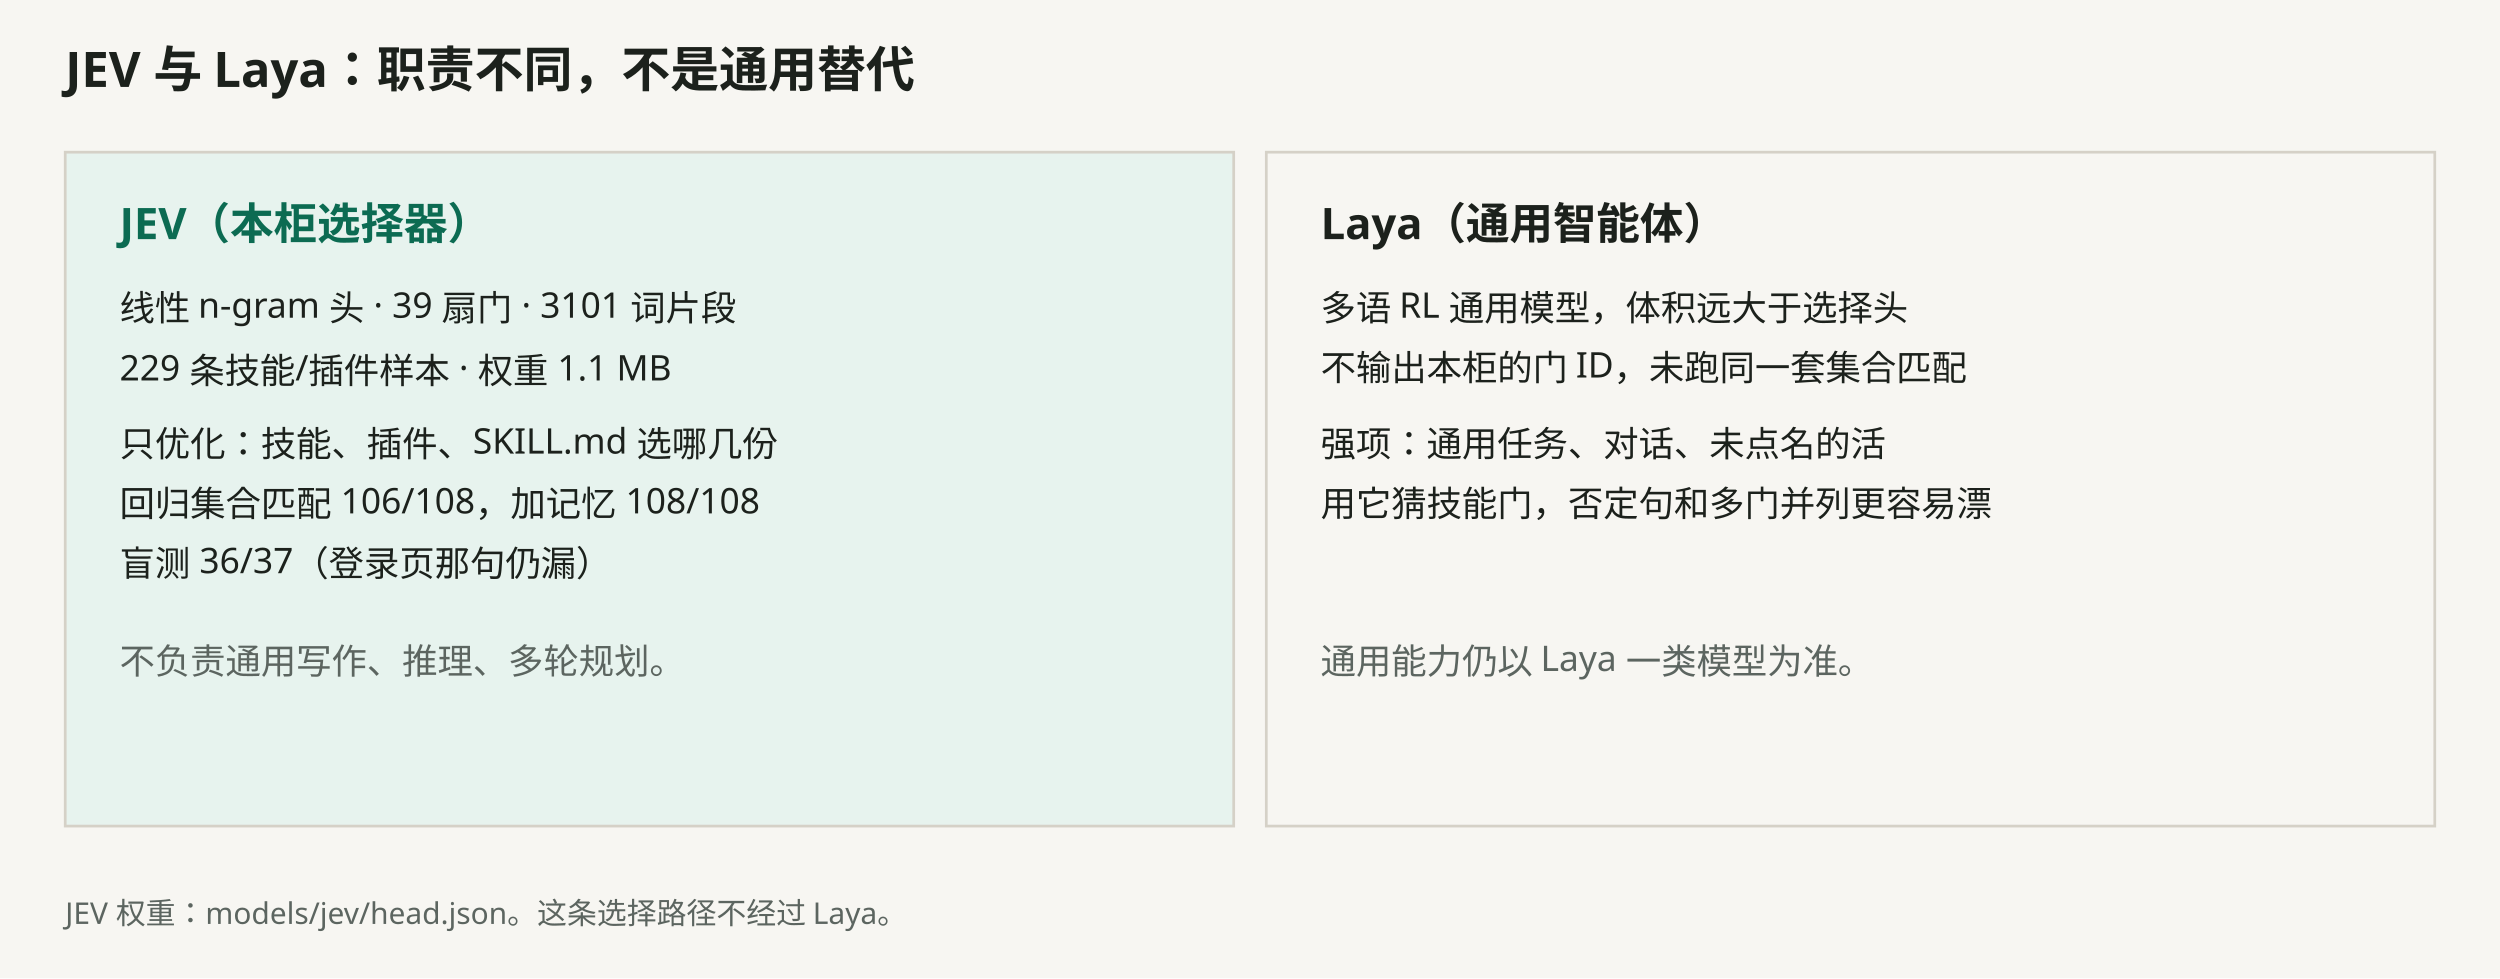
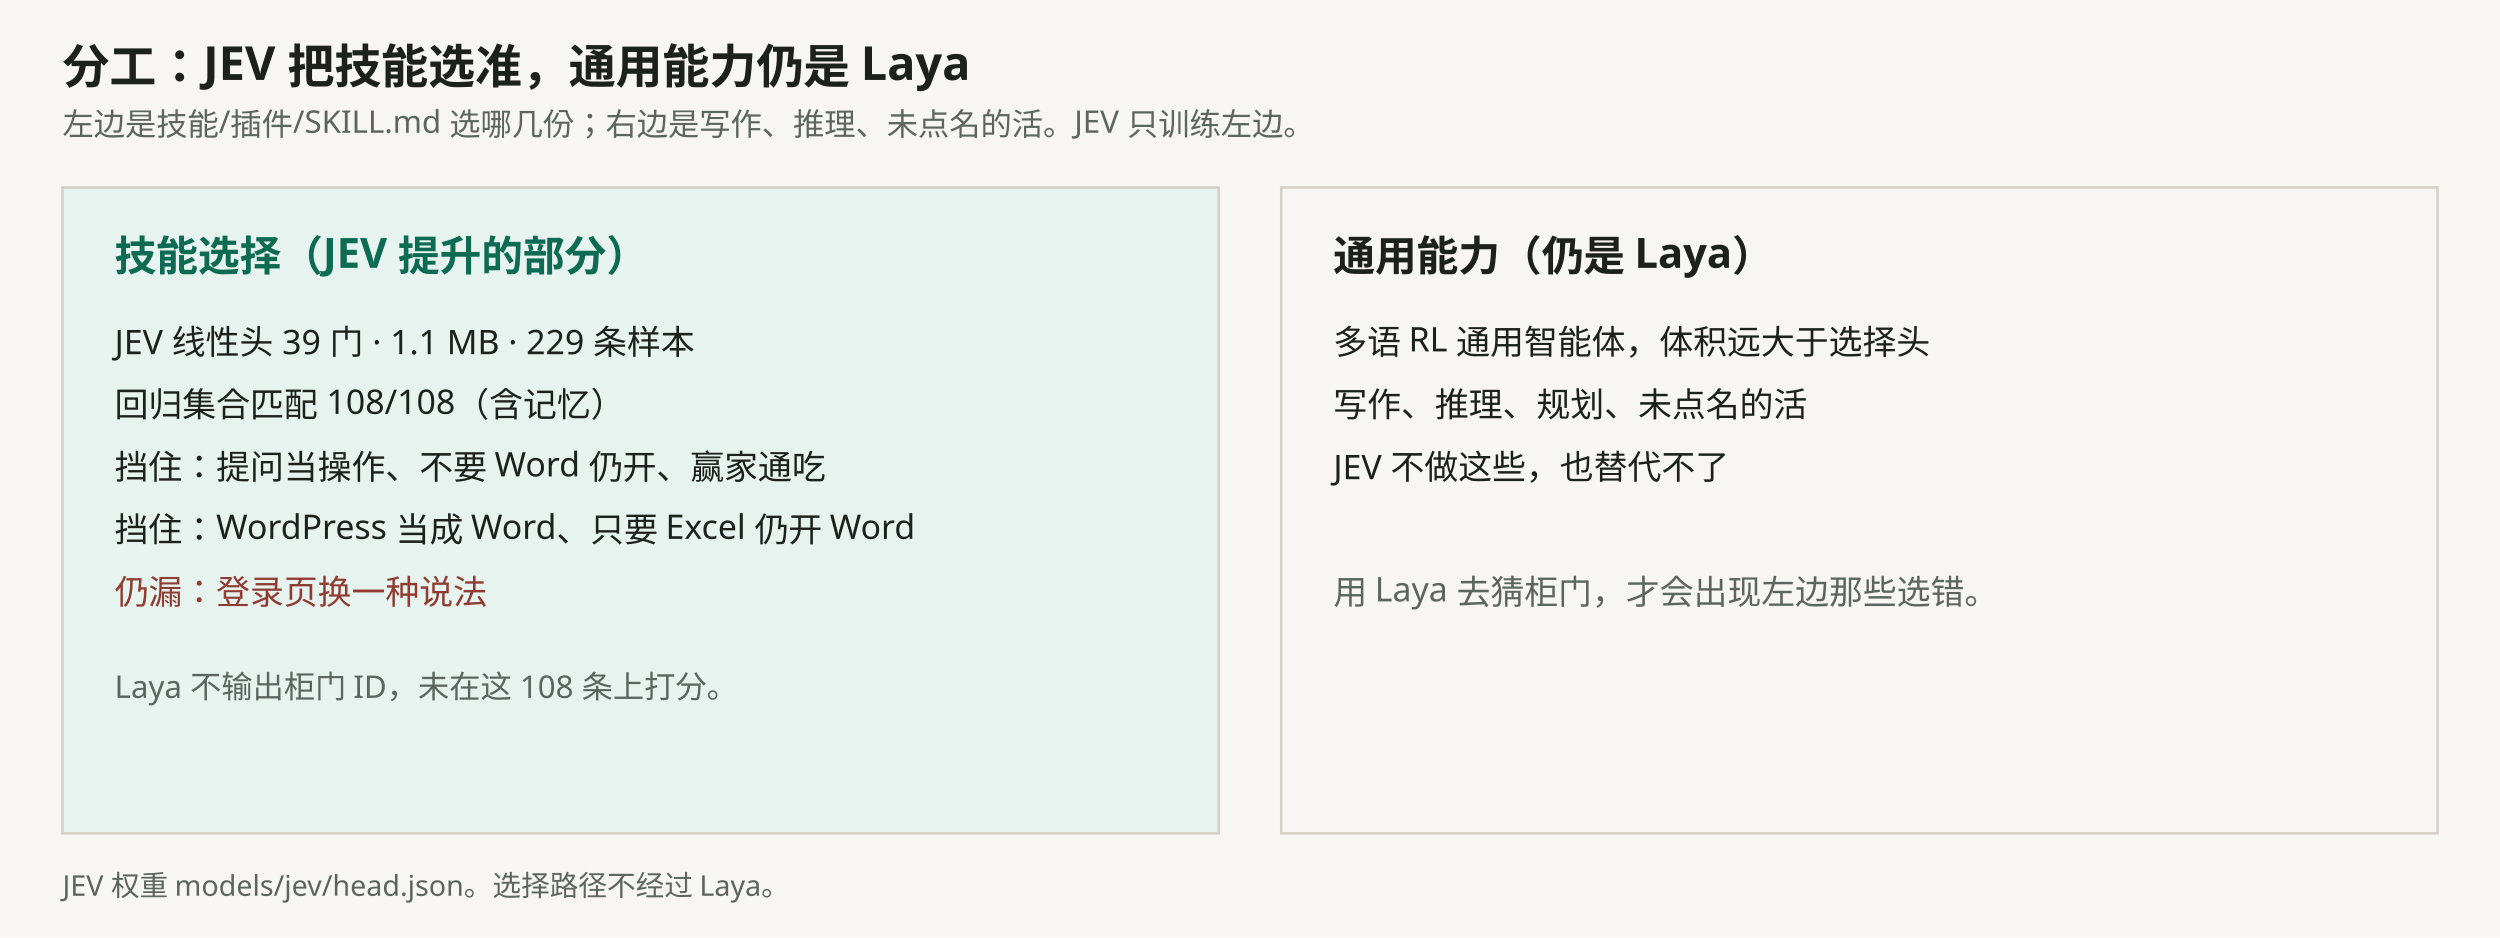
- <svg xmlns="http://www.w3.org/2000/svg" width="920" height="360" viewBox="0 0 920 360">
-   <rect width="920" height="360" fill="#f7f6f2" />
-   <text x="24" y="32" font-family="Noto Sans SC, Segoe UI, sans-serif" font-size="18" font-weight="700" fill="#1c211c">JEV 与 Laya：职责不同，不是通用替代</text>
-   <rect x="24" y="56" width="430" height="248" fill="#e7f3ee" stroke="#d5d1c7" />
-   <rect x="466" y="56" width="430" height="248" fill="#f7f6f2" stroke="#d5d1c7" />
-   <text x="44" y="88" font-size="16" font-weight="700" font-family="Noto Sans SC, Segoe UI, sans-serif" fill="#0c6b52">JEV（本柜选择器）</text>
-   <text x="44" y="118" font-size="13" font-family="Noto Sans SC, Segoe UI, sans-serif" fill="#1c211c">线性 n-gram 头 · 39 扇门 · 3101 词片段</text>
-   <text x="44" y="140" font-size="13" font-family="Noto Sans SC, Segoe UI, sans-serif" fill="#1c211c">229 条技能/插件样本 · 权重 1.1 MB</text>
-   <text x="44" y="168" font-size="13" font-family="Noto Sans SC, Segoe UI, sans-serif" fill="#1c211c">只优化：技能、插件、SKILL.md 选哪几份</text>
-   <text x="44" y="190" font-size="13" font-family="Noto Sans SC, Segoe UI, sans-serif" fill="#1c211c">回归集合匹配 106/108，加记忆 108/108</text>
-   <text x="44" y="212" font-size="13" font-family="Noto Sans SC, Segoe UI, sans-serif" fill="#1c211c">盲测 36/37（登录页那句仍漏）</text>
-   <text x="44" y="248" font-size="13" font-family="Noto Sans SC, Segoe UI, sans-serif" fill="#5c6560">不负责通用写作、推理、多轮规划。</text>
-   <text x="486" y="88" font-size="16" font-weight="700" font-family="Noto Sans SC, Segoe UI, sans-serif" fill="#1c211c">Laya（通用智能体）</text>
-   <text x="486" y="118" font-size="13" font-family="Noto Sans SC, Segoe UI, sans-serif" fill="#1c211c">多语 RL 通用模型，体积远大于选择头</text>
-   <text x="486" y="140" font-size="13" font-family="Noto Sans SC, Segoe UI, sans-serif" fill="#1c211c">不输出本柜的门 ID，未跑同一套集合匹配</text>
-   <text x="486" y="168" font-size="13" font-family="Noto Sans SC, Segoe UI, sans-serif" fill="#1c211c">强项：通用任务、对话、未点名的活</text>
-   <text x="486" y="190" font-size="13" font-family="Noto Sans SC, Segoe UI, sans-serif" fill="#1c211c">用它猜技能门，否定句和多门并列更容易漂</text>
-   <text x="486" y="248" font-size="13" font-family="Noto Sans SC, Segoe UI, sans-serif" fill="#5c6560">通用能力仍以 Laya 一类模型为准。</text>
-   <text x="24" y="340" font-size="11" font-family="Noto Sans SC, Segoe UI, sans-serif" fill="#5c6560">JEV 权重：models/jev/head.json。这条选择路径不经过 Laya。</text>
+ <svg xmlns="http://www.w3.org/2000/svg" width="960" height="360" viewBox="0 0 960 360">
+   <rect width="960" height="360" fill="#f7f6f2" />
+   <text x="24" y="32" font-family="Noto Sans SC, Segoe UI, sans-serif" font-size="18" font-weight="700" fill="#1c211c">分工：JEV 把技能选准，通用能力仍是 Laya</text>
+   <text x="24" y="52" font-family="Noto Sans SC, Segoe UI, sans-serif" font-size="12" fill="#5c6560">左边是技能/插件/SKILL.md 选哪几份；右边是写作、推理、未点名的活。JEV 只训练左边。</text>
+   <rect x="24" y="72" width="444" height="248" fill="#e7f3ee" stroke="#d5d1c7" />
+   <rect x="492" y="72" width="444" height="248" fill="#f7f6f2" stroke="#d5d1c7" />
+   <text x="44" y="104" font-size="16" font-weight="700" font-family="Noto Sans SC, Segoe UI, sans-serif" fill="#0c6b52">技能选择（JEV 提升的部分）</text>
+   <text x="44" y="136" font-size="13" font-family="Noto Sans SC, Segoe UI, sans-serif" fill="#1c211c">JEV 线性头 39 门 · 1.1 MB · 229 条样本</text>
+   <text x="44" y="160" font-size="13" font-family="Noto Sans SC, Segoe UI, sans-serif" fill="#1c211c">回归集合匹配 108/108（含记忆）</text>
+   <text x="44" y="184" font-size="13" font-family="Noto Sans SC, Segoe UI, sans-serif" fill="#1c211c">挡住：提问当操作、不要 Word 仍开、赢家通吃</text>
+   <text x="44" y="208" font-size="13" font-family="Noto Sans SC, Segoe UI, sans-serif" fill="#1c211c">挡住：WordPress 当成 Word、只要 Excel 仍开 Word</text>
+   <text x="44" y="232" font-size="13" font-family="Noto Sans SC, Segoe UI, sans-serif" fill="#8f3d32">仍漏：登录页换一种说法</text>
+   <text x="44" y="268" font-size="12" font-family="Noto Sans SC, Segoe UI, sans-serif" fill="#5c6560">Laya 不输出柜门 ID，未在这 108 条上打分。</text>
+   <text x="512" y="104" font-size="16" font-weight="700" font-family="Noto Sans SC, Segoe UI, sans-serif" fill="#1c211c">通用能力（仍是 Laya）</text>
+   <text x="512" y="136" font-size="13" font-family="Noto Sans SC, Segoe UI, sans-serif" fill="#1c211c">多语 RL 通用智能体，体积远大于选择头</text>
+   <text x="512" y="160" font-size="13" font-family="Noto Sans SC, Segoe UI, sans-serif" fill="#1c211c">写作、推理、规划、未点名的活</text>
+   <text x="512" y="184" font-size="13" font-family="Noto Sans SC, Segoe UI, sans-serif" fill="#1c211c">JEV 不做这些，也替代不了</text>
+   <text x="512" y="232" font-size="13" font-family="Noto Sans SC, Segoe UI, sans-serif" fill="#5c6560">用 Laya 去猜柜门，才会出现左边那些选错。</text>
+   <text x="24" y="344" font-size="11" font-family="Noto Sans SC, Segoe UI, sans-serif" fill="#5c6560">JEV 权重 models/jev/head.json。选择路径不经过 Laya。</text>
</svg>
